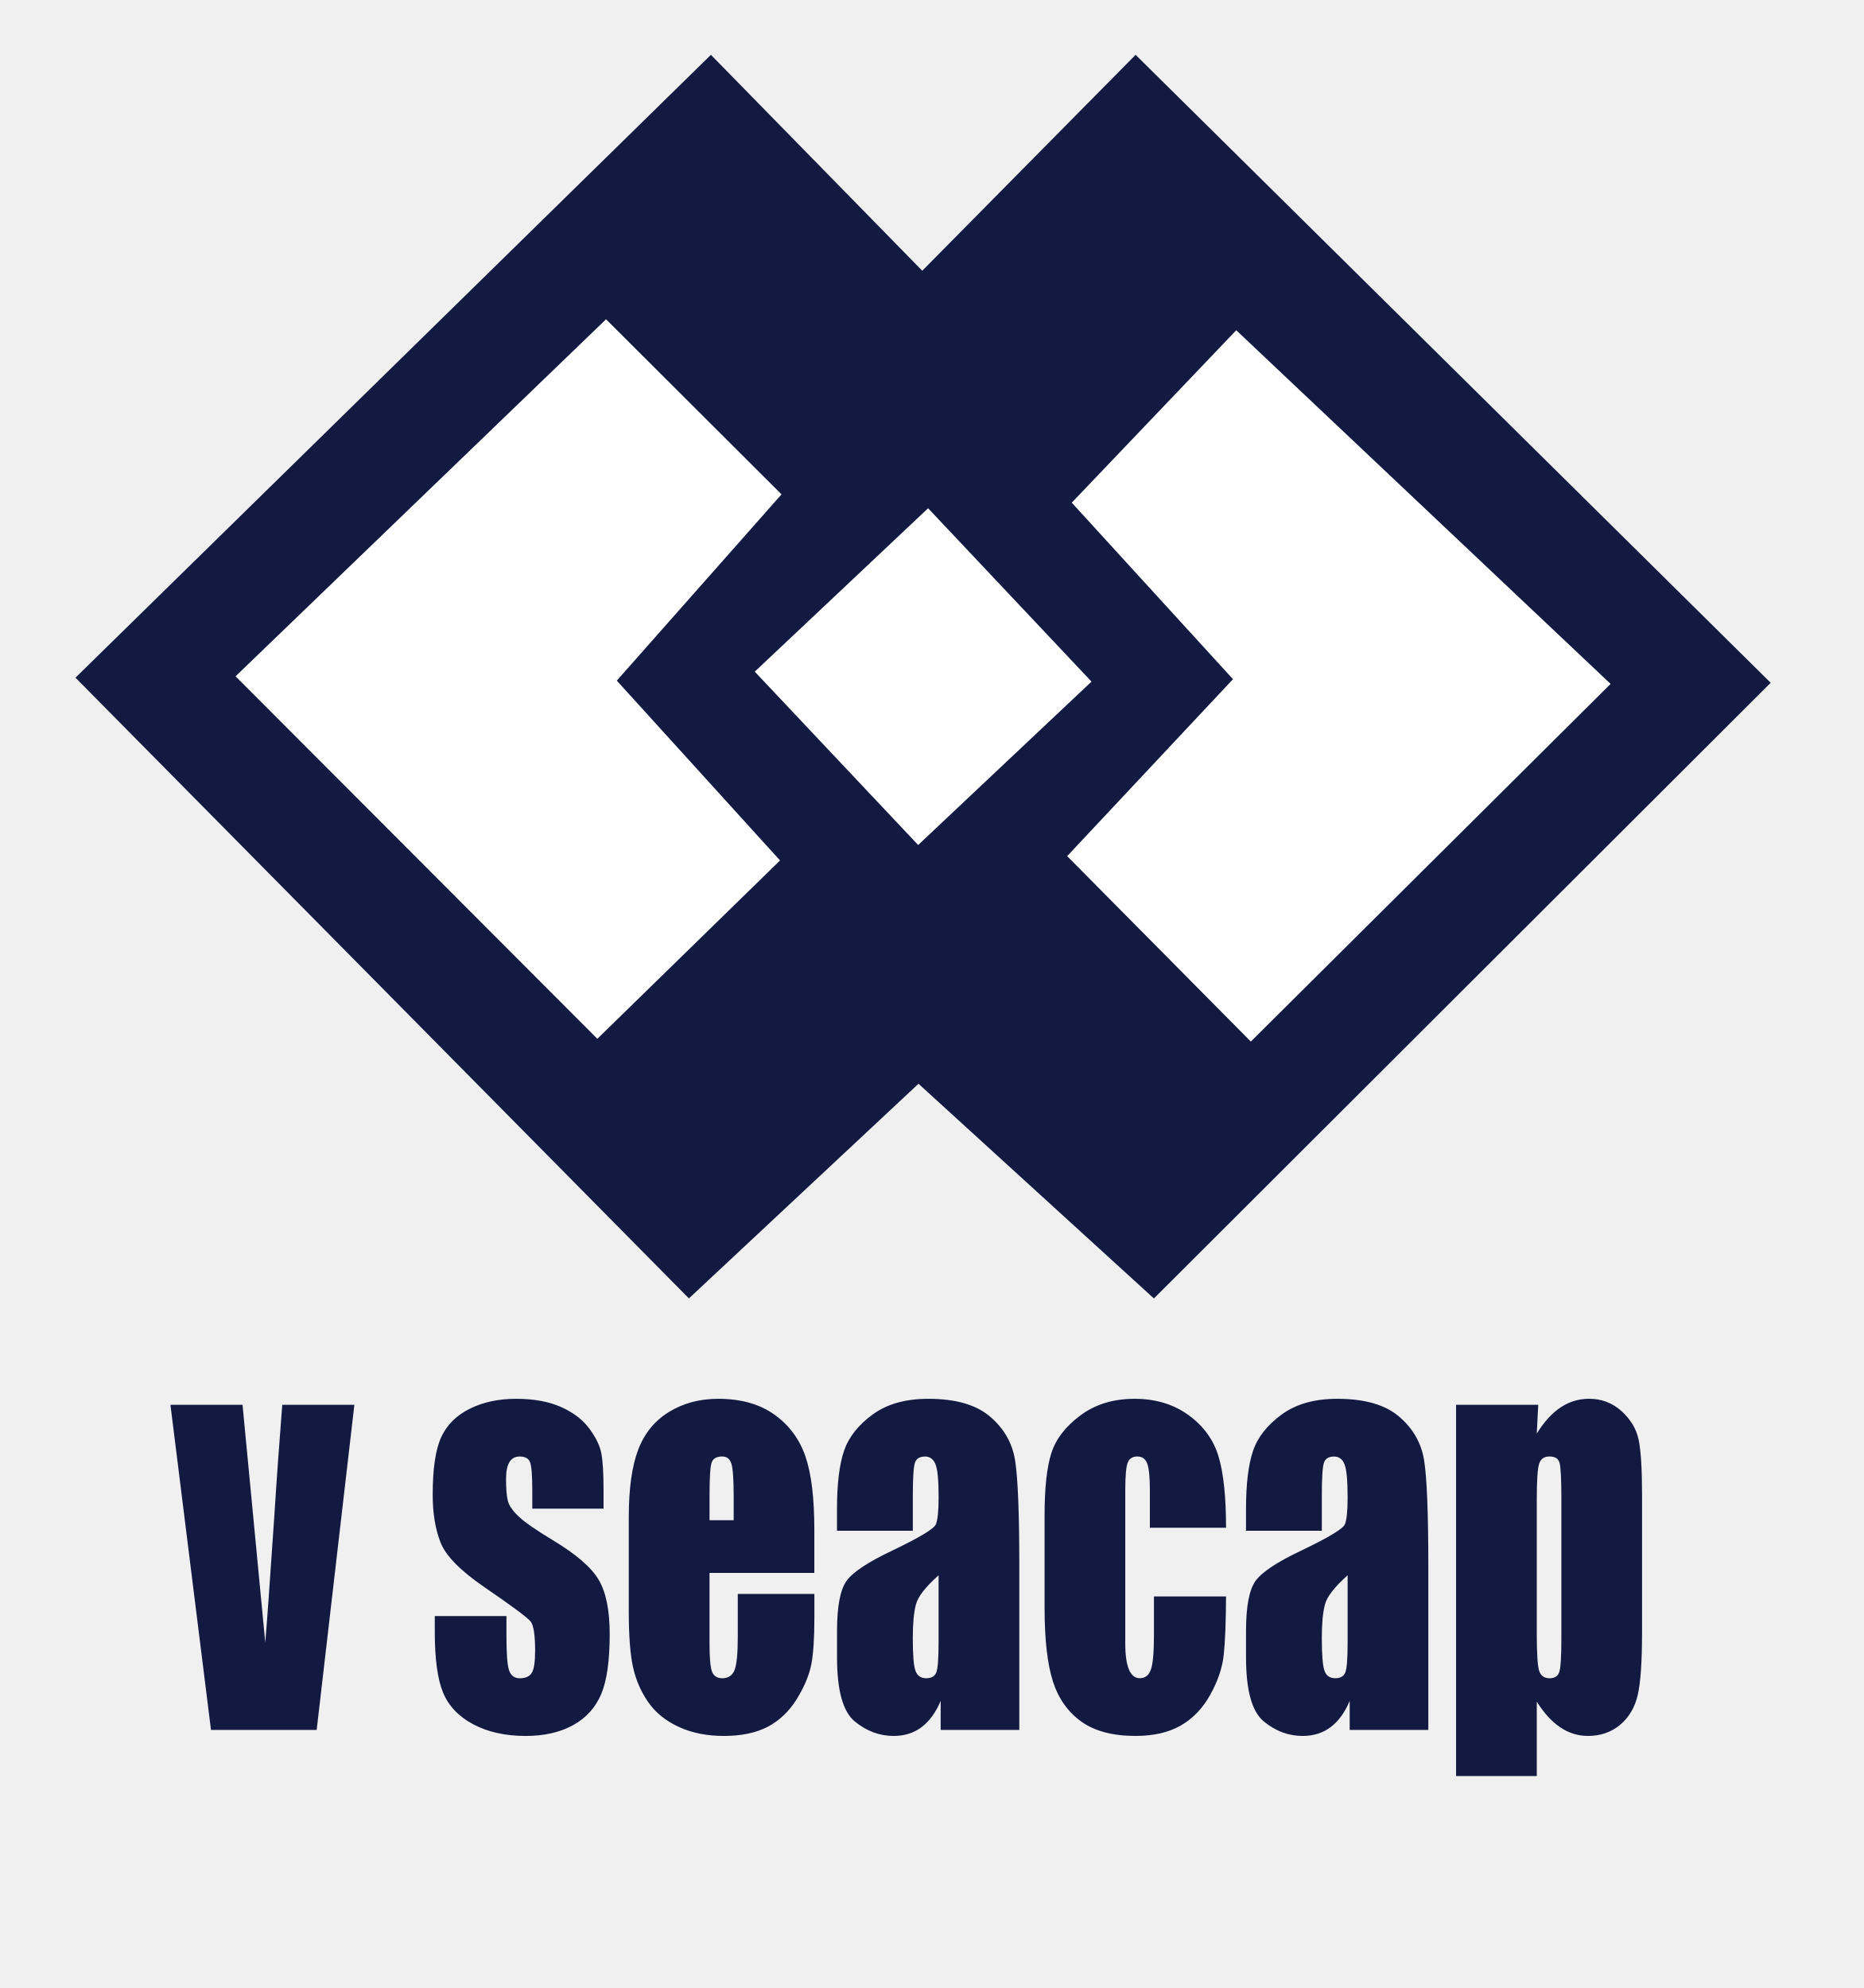
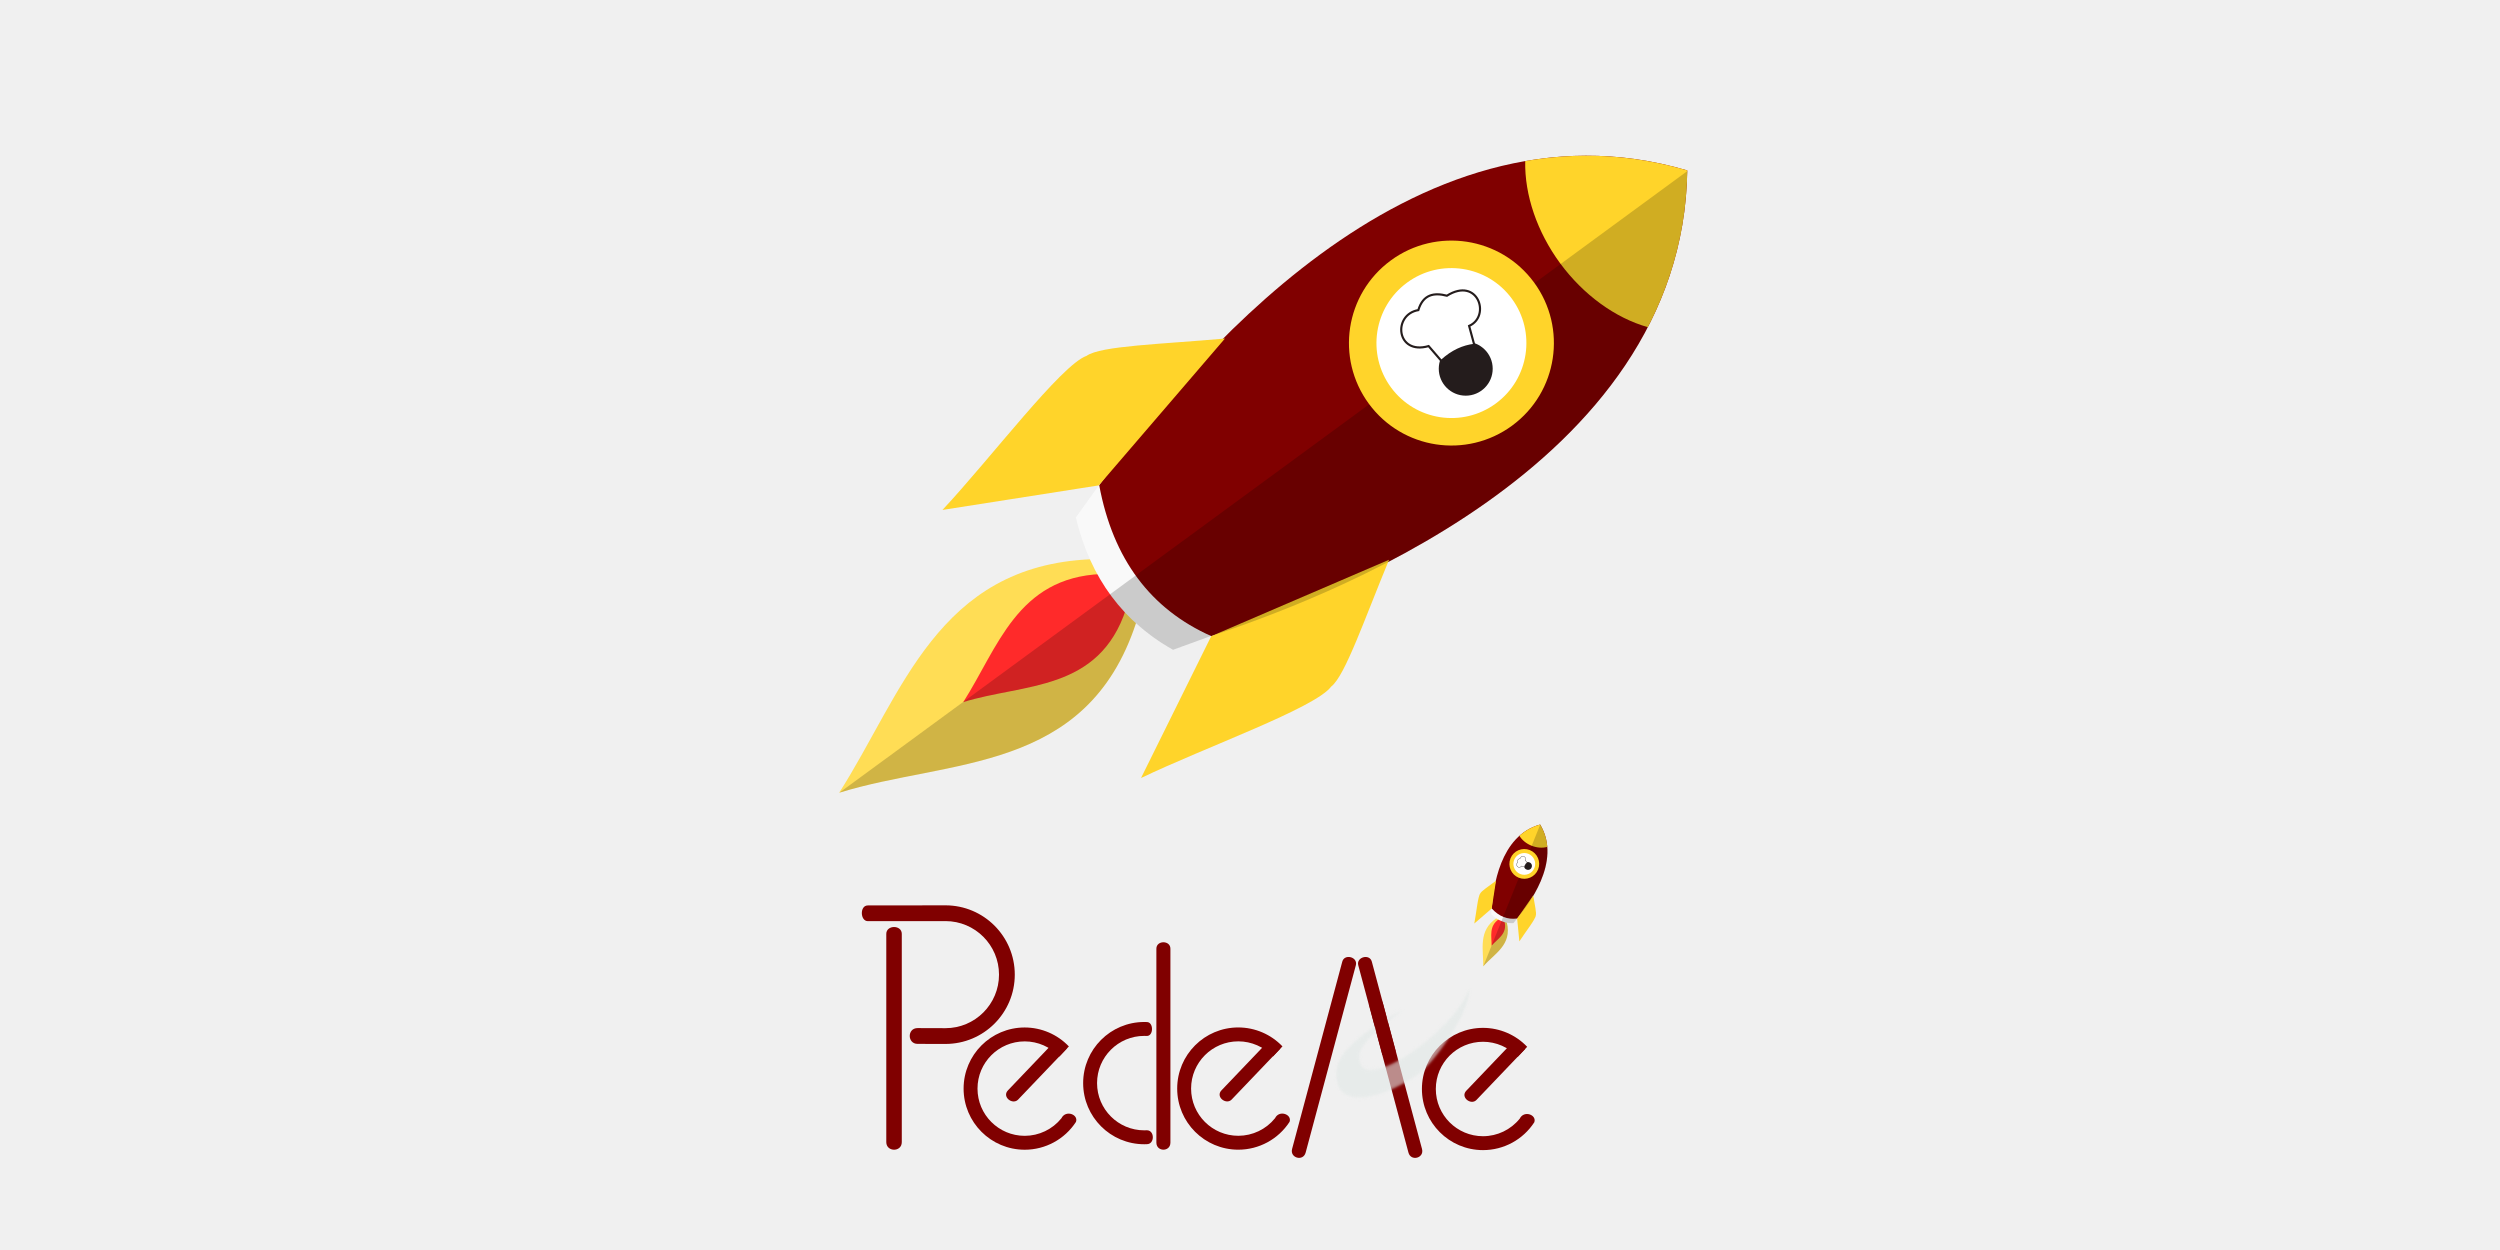
- <svg xmlns="http://www.w3.org/2000/svg" width="300" height="320" version="1.1" viewBox="0 0 79.375 84.667">
-   <g transform="translate(0 -212.33)">
-     <g id="engep" transform="matrix(.43149 0 0 .43149 -128.85 63.108)" stroke-width=".654">
-       <g transform="matrix(.85995 0 0 .85995 1357.4 1568.5)" stroke-width=".654">
-         <g transform="matrix(.33448 0 0 .33448 -886.43 -1428.5)">
-           <g id="seacap" transform="matrix(7.6076 0 0 7.6078 -4393.8 -2837.4)" fill-rule="evenodd" stroke-width=".342">
-             <path d="m458.04 438.96-1.7 14.663h-4.767l-1.829-14.663h3.252l1.025 10.718c0.071-0.796 0.206-2.719 0.413-5.766 0.108-1.701 0.228-3.353 0.354-4.952zm11.24 4.684h-3.215v-0.796c0-0.679-0.031-1.105-0.096-1.286-0.062-0.181-0.222-0.271-0.474-0.271-0.204 0-0.357 0.083-0.459 0.249-0.102 0.166-0.154 0.415-0.154 0.747 0 0.449 0.024 0.781 0.077 0.988 0.049 0.211 0.203 0.441 0.459 0.69 0.253 0.253 0.776 0.619 1.568 1.098 1.056 0.633 1.746 1.23 2.075 1.791 0.329 0.558 0.496 1.373 0.496 2.44 0 1.195-0.126 2.097-0.379 2.704-0.253 0.607-0.675 1.079-1.266 1.407-0.595 0.328-1.306 0.49-2.143 0.49-0.924 0-1.718-0.178-2.374-0.528-0.659-0.355-1.112-0.833-1.358-1.437-0.246-0.603-0.37-1.516-0.37-2.738v-0.705h3.233v0.924c0 0.784 0.04 1.293 0.12 1.531 0.083 0.234 0.243 0.351 0.48 0.351 0.259 0 0.438-0.08 0.539-0.238 0.102-0.158 0.154-0.494 0.154-1 0-0.701-0.065-1.139-0.197-1.316-0.139-0.178-0.844-0.702-2.116-1.573-1.069-0.735-1.722-1.403-1.956-2.006-0.234-0.6-0.351-1.313-0.351-2.138 0-1.173 0.127-2.037 0.379-2.591 0.253-0.558 0.681-0.988 1.285-1.29 0.603-0.302 1.306-0.453 2.103-0.453 0.795 0 1.469 0.125 2.023 0.37 0.557 0.249 0.982 0.573 1.281 0.981 0.296 0.403 0.478 0.78 0.539 1.127 0.064 0.347 0.096 0.89 0.096 1.626v0.852zm9.509 2.896h-4.73v3.179c0 0.664 0.04 1.094 0.117 1.286 0.08 0.192 0.231 0.287 0.456 0.287 0.28 0 0.468-0.129 0.561-0.381 0.095-0.256 0.141-0.751 0.141-1.482v-1.939h3.455v1.087c0 0.909-0.046 1.607-0.139 2.093-0.096 0.487-0.314 1.007-0.656 1.562-0.342 0.554-0.779 0.969-1.306 1.248-0.527 0.275-1.186 0.415-1.98 0.415-0.77 0-1.45-0.136-2.042-0.411-0.588-0.271-1.047-0.644-1.376-1.12-0.329-0.475-0.554-0.999-0.681-1.573-0.126-0.569-0.191-1.399-0.191-2.493v-4.281c0-1.282 0.142-2.293 0.425-3.036 0.283-0.739 0.746-1.308 1.389-1.701 0.647-0.396 1.386-0.592 2.223-0.592 1.022 0 1.866 0.238 2.531 0.713 0.665 0.475 1.133 1.105 1.401 1.89 0.268 0.781 0.4 1.886 0.4 3.307v1.942zm-3.64-2.376v-1.071c0-0.762-0.034-1.249-0.101-1.471-0.068-0.222-0.206-0.332-0.416-0.332-0.259 0-0.419 0.094-0.48 0.283-0.062 0.188-0.092 0.694-0.092 1.52v1.071h1.09zm8.078 0.475h-3.418v-0.984c0-1.135 0.108-2.01 0.32-2.629 0.212-0.615 0.643-1.158 1.287-1.629 0.644-0.471 1.478-0.709 2.51-0.709 1.232 0 2.162 0.268 2.787 0.803 0.626 0.532 1.001 1.188 1.128 1.965 0.126 0.777 0.191 2.38 0.191 4.805v7.362h-3.547v-1.308c-0.222 0.528-0.512 0.92-0.862 1.184-0.351 0.264-0.77 0.396-1.259 0.396-0.638 0-1.223-0.219-1.756-0.656-0.532-0.442-0.797-1.399-0.797-2.881v-1.207c0-1.097 0.142-1.844 0.425-2.244 0.283-0.4 0.985-0.864 2.106-1.392 1.198-0.577 1.839-0.962 1.925-1.161 0.083-0.2 0.126-0.604 0.126-1.218 0-0.766-0.046-1.264-0.142-1.497-0.092-0.23-0.249-0.347-0.468-0.347-0.25 0-0.404 0.098-0.462 0.294-0.062 0.192-0.092 0.701-0.092 1.52v1.535zm1.164 2.01c-0.588 0.524-0.93 0.962-1.022 1.316-0.096 0.354-0.141 0.86-0.141 1.524 0 0.762 0.04 1.248 0.123 1.471 0.08 0.223 0.243 0.332 0.486 0.332 0.231 0 0.379-0.087 0.45-0.26 0.071-0.174 0.104-0.626 0.104-1.365v-3.017zm12.967-2.146h-3.437v-1.697c0-0.588-0.04-0.988-0.12-1.199-0.08-0.211-0.228-0.317-0.444-0.317-0.215 0-0.361 0.09-0.434 0.275-0.074 0.185-0.111 0.596-0.111 1.237v6.92c0 0.524 0.055 0.916 0.166 1.177 0.108 0.26 0.271 0.392 0.487 0.392 0.249 0 0.418-0.136 0.508-0.408 0.089-0.271 0.132-0.784 0.132-1.542v-1.738h3.252c-6e-3 1.169-0.04 2.048-0.104 2.632-0.062 0.585-0.265 1.185-0.607 1.799-0.339 0.614-0.785 1.079-1.333 1.392-0.548 0.313-1.226 0.468-2.036 0.468-1.029 0-1.848-0.215-2.451-0.649-0.6-0.43-1.028-1.034-1.278-1.81-0.249-0.781-0.376-1.882-0.376-3.315v-4.167c0-1.248 0.102-2.187 0.308-2.821 0.203-0.633 0.641-1.199 1.312-1.697 0.668-0.498 1.481-0.747 2.442-0.747 0.951 0 1.765 0.249 2.442 0.743 0.675 0.494 1.124 1.116 1.346 1.871 0.225 0.754 0.335 1.822 0.335 3.202zm4.318 0.136h-3.418v-0.984c0-1.135 0.108-2.01 0.32-2.629 0.212-0.615 0.644-1.158 1.288-1.629 0.643-0.471 1.478-0.709 2.51-0.709 1.232 0 2.162 0.268 2.787 0.803 0.625 0.532 1.001 1.188 1.127 1.965 0.126 0.777 0.191 2.38 0.191 4.805v7.362h-3.547v-1.308c-0.222 0.528-0.511 0.92-0.862 1.184-0.351 0.264-0.77 0.396-1.26 0.396-0.638 0-1.223-0.219-1.755-0.656-0.532-0.441-0.798-1.399-0.798-2.881v-1.207c0-1.097 0.142-1.844 0.425-2.244 0.283-0.4 0.985-0.864 2.106-1.392 1.198-0.577 1.839-0.962 1.925-1.161 0.083-0.2 0.126-0.604 0.126-1.218 0-0.766-0.046-1.264-0.142-1.497-0.092-0.23-0.249-0.347-0.468-0.347-0.249 0-0.403 0.098-0.462 0.294-0.062 0.192-0.092 0.701-0.092 1.52v1.535zm1.164 2.01c-0.588 0.524-0.93 0.962-1.022 1.316-0.095 0.354-0.141 0.86-0.141 1.524 0 0.762 0.04 1.248 0.123 1.471 0.08 0.223 0.243 0.332 0.486 0.332 0.231 0 0.379-0.087 0.45-0.26 0.071-0.174 0.105-0.626 0.105-1.365v-3.017zm8.598-7.69-0.065 1.297c0.327-0.528 0.684-0.92 1.075-1.18 0.391-0.26 0.819-0.389 1.281-0.389 0.566 0 1.056 0.185 1.468 0.558 0.41 0.373 0.668 0.803 0.77 1.29 0.102 0.487 0.154 1.313 0.154 2.478v6.182c0 1.335-0.064 2.281-0.193 2.847-0.129 0.562-0.395 1.015-0.795 1.35-0.401 0.335-0.884 0.502-1.45 0.502-0.45 0-0.869-0.128-1.254-0.389-0.385-0.26-0.736-0.645-1.056-1.157v3.356h-3.64v-16.745h3.705zm1.044 4.265c0-0.909-0.028-1.456-0.083-1.648-0.052-0.192-0.203-0.286-0.453-0.286-0.243 0-0.397 0.109-0.468 0.332-0.071 0.219-0.105 0.754-0.105 1.603v6.08c0 0.883 0.037 1.437 0.108 1.656 0.074 0.223 0.231 0.332 0.474 0.332 0.237 0 0.382-0.102 0.44-0.306 0.059-0.2 0.086-0.694 0.086-1.475v-6.287z" fill="#131a42" />
-             <path d="m473.13 434.16-27.669-27.998 28.661-28.094 9.533 9.739 9.623-9.739 28.645 28.324-27.82 27.77-10.618-9.684z" fill="#131a42" />
-             <g fill="#fff">
-               <path d="m469 422.45-16.318-16.35 16.711-16.104 7.914 7.897-7.43 8.402 7.363 8.111z" />
-               <path d="m497.67 406.23-7.272-7.962 7.419-7.777 16.885 15.952-16.227 16.132-8.284-8.364z" />
-               <path d="m476.1 405.89 7.819-7.37 7.37 7.819-7.819 7.37z" />
-             </g>
+ <svg xmlns="http://www.w3.org/2000/svg" width="200" height="100" version="1.1" viewBox="0 0 52.917 26.458" id="svg22">
+   <defs id="defs26">
+     <filter style="color-interpolation-filters:sRGB" id="filter4403" x="-0.026" y="-0.039" width="1.052" height="1.078">
+       <feGaussianBlur stdDeviation="1.31" id="feGaussianBlur2" />
+     </filter>
+   </defs>
+   <g transform="matrix(0.2827431,0,0,0.2827431,14.57109,-58.10343)" id="g102">
+     <g style="stroke-width:0.597" transform="matrix(0.47275,0,0,0.47275,-6.7144,37.349)" id="g100">
+       <g style="stroke-width:0.597" id="pedeae">
+         <g style="fill-rule:evenodd" id="g15">
+           <path style="fill:#ffdd55" d="m 77.994,444.24 c -24.367,1.042 -29.907,21.294 -39.918,36.983 17.473,-5.419 39.203,-2.992 47.032,-26.95 z" id="path7" />
+           <path style="fill:#ff2a2a" d="m 79.623,446.58 c -13.366,0.572 -16.404,11.68 -21.896,20.286 9.584,-2.973 21.504,-1.641 25.798,-14.783 z" id="path9" />
+           <path style="fill:#f9f9f9" d="m 81.422,432.28 -2.224,0.262 -3.64,5.089 c 2.333,9.754 7.614,16.587 15.388,20.951 l 5.979,-2.171 0.133,-2.84 z" id="path11" />
+           <path style="fill:#800000" d="m 172.38,382.67 c -0.649,47.563 -59.44,68.375 -75.382,73.742 -9.558,-4.258 -15.555,-12.141 -17.741,-23.903 13.21,-18.067 49.198,-62.842 93.124,-49.839 z" id="path13" />
+         </g>
+         <g style="fill:#ffd42a" id="g23">
+           <path d="m 172.38,382.67 c -8.923,-2.641 -17.519,-2.898 -25.663,-1.479 a 22.623,16.67 53.703 0 0 5.526,16.177 22.623,16.67 53.703 0 0 13.891,10.124 c 3.789,-7.316 6.12,-15.561 6.246,-24.822 z" id="path17" />
+           <path style="fill-rule:evenodd" d="m 125.16,444.32 c -3.88,9.348 -6.981,18.436 -9.173,20.09 -2.53,3.402 -20.073,9.65 -30.109,14.476 l 11.118,-22.464 z" id="path19" />
+           <path style="fill-rule:evenodd" d="m 99.171,409.29 c -10.081,0.906 -19.68,1.146 -21.914,2.744 -4.003,1.397 -15.213,16.266 -22.82,24.4 l 24.762,-3.889 z" id="path21" />
+         </g>
+         <path style="opacity:0.185;fill-rule:evenodd" d="M 172.38,382.78 38.12,481.207 c 17.441,-5.396 39.107,-3.008 46.958,-26.84 1.762,1.599 3.718,3.006 5.873,4.215 l 5.978,-2.172 v -0.036 c 0.023,0.01 0.046,0.022 0.071,0.032 15.929,-5.362 74.636,-26.147 75.379,-73.628 z" id="path25" />
+         <g style="stroke-width:0.597" transform="matrix(0.48872,0,0,0.48872,-89.888,278.46)" id="g33">
+           <circle style="fill:#ffffff;stroke:#ffd42a;stroke-width:8.912" transform="rotate(53.703)" cx="489.38" cy="-211.58" r="28.747" id="circle27" />
+           <circle style="fill:#241c1c" cx="464.86" cy="277.48" r="8.738" id="circle29" />
+           <path style="fill:#ffffff;fill-rule:evenodd;stroke:#241c1c;stroke-width:0.694px" d="m 449.5,258.49 c 1.564,-5.109 5.045,-5.745 9.261,-4.664 10.094,-6.318 14.296,6.659 7.196,9.794 l 1.666,6.13 c -3.554,0.432 -7.107,1.926 -10.661,5.197 l -4.131,-4.797 c -10.514,3.036 -11.751,-10.208 -3.331,-11.66 z" id="path31" />
+         </g>
+         <g style="fill:#800000" id="g53">
+           <path d="m 45.54,503.57 c 0,-1.445 2.455,-1.458 2.455,0 v 32.972 c 0,1.62 -2.455,1.592 -2.455,0 z m 9.373,-4.522 c -0.095,0.003 -12.198,0.008 -12.293,0.014 -1.321,0 -1.217,2.492 0,2.492 0.095,-0.005 12.198,-0.008 12.293,-0.01 4.683,-2e-5 8.479,3.796 8.478,8.478 -8.4e-5,4.682 -3.796,8.478 -8.478,8.478 -0.095,-0.003 -4.321,-0.008 -4.416,-0.014 -1.675,0 -1.637,2.501 0,2.501 0.095,0.004 4.321,0.008 4.416,0.01 6.061,4e-5 10.975,-4.913 10.975,-10.975 3.9e-5,-6.061 -4.914,-10.975 -10.975,-10.975 z" id="path35" />
+           <g style="stroke-width:0.597" transform="matrix(0.11545,0,0,0.11545,-41.468,537.79)" id="g41">
+             <path d="m 943.53,-168.04 c -46.304,4.6e-4 -83.841,37.537 -83.842,83.842 4.6e-4,46.304 37.537,83.841 83.842,83.842 28.382,-0.009 54.833,-14.376 70.291,-38.18 3.69,-10.209 -14.117,-16.897 -19.928,-5.019 -12.28,15.239 -30.792,24.108 -50.363,24.129 -35.772,2e-4 -64.772,-28.999 -64.771,-64.771 8.8e-4,-35.772 29,-64.77 64.771,-64.77 18.037,0.022 35.248,7.564 47.49,20.811 4.445,-4.812 8.981,-9.669 13.053,-13.898 -15.79,-16.56 -37.662,-25.947 -60.543,-25.984 z" id="path37" />
+             <path d="m 920.69,-81.979 66.978,-70.128 13.606,12.995 -66.978,70.128 c -7.541,7.541 -22.57,-4.03 -13.606,-12.995 z" id="path39" />
          </g>
+           <g style="stroke-width:0.597" transform="matrix(0.11545,0,0,0.11545,-41.468,538.6)" id="g47">
+             <path d="m 1236.5,-175.11 c -46.304,4.6e-4 -83.841,37.537 -83.842,83.842 4e-4,46.304 37.537,83.841 83.842,83.842 28.382,-0.009 54.833,-14.376 70.291,-38.18 3.69,-10.209 -14.117,-16.897 -19.928,-5.019 -12.28,15.239 -30.792,24.108 -50.363,24.129 -35.772,2e-4 -64.772,-28.999 -64.772,-64.771 9e-4,-35.772 29,-64.77 64.772,-64.77 18.037,0.022 35.248,7.564 47.49,20.811 4.445,-4.812 8.981,-9.669 13.053,-13.898 -15.79,-16.56 -37.662,-25.947 -60.543,-25.984 z" id="path43" />
+             <path d="m 1213.6,-89.05 66.978,-70.128 13.606,12.995 -66.979,70.128 c -7.541,7.541 -22.57,-4.03 -13.606,-12.995 z" id="path45" />
+           </g>
+           <path d="m 88.31,505.91 c 0,-1.346 2.223,-1.358 2.223,0 v 30.71 c 0,1.509 -2.223,1.483 -2.223,0 z" id="path49" />
+           <path d="m 86.395,517.52 c -5.346,5e-5 -9.68,4.334 -9.68,9.68 5e-5,5.346 4.334,9.68 9.68,9.68 0.136,-4e-5 0.272,-0.004 0.407,-0.01 1.271,0 1.255,-2.204 0,-2.204 -0.135,0.008 -0.271,0.011 -0.407,0.011 -4.13,2e-5 -7.478,-3.348 -7.478,-7.478 9e-5,-4.13 3.348,-7.478 7.478,-7.478 0.136,1.2e-4 0.272,0.004 0.407,0.012 1.09,0 1.087,-2.204 0,-2.204 -0.135,-0.006 -0.271,-0.01 -0.407,-0.01 z" id="path51" />
        </g>
      </g>
+       <g style="fill:#800000" id="g62">
+         <path d="m 117.75,507.96 c 0.348,-1.3 2.499,-0.736 2.147,0.575 l -7.948,29.664 c -0.39,1.457 -2.531,0.857 -2.147,-0.575 z" id="path56" />
+         <path d="m 140.04,518.45 c -5.346,4e-5 -9.68,4.334 -9.68,9.68 6e-5,5.346 4.334,9.68 9.68,9.68 3.277,-9.8e-4 6.331,-1.66 8.115,-4.408 0.426,-1.179 -1.63,-1.951 -2.301,-0.58 -1.418,1.759 -3.555,2.783 -5.815,2.786 -4.13,2e-5 -7.478,-3.348 -7.478,-7.478 1e-4,-4.13 3.348,-7.478 7.478,-7.478 2.083,0.004 4.07,0.873 5.483,2.403 0.513,-0.556 1.037,-1.116 1.507,-1.605 -1.823,-1.912 -4.348,-2.996 -6.99,-3 z" id="path58" />
+         <path d="m 137.41,528.38 7.733,-8.097 1.571,1.5 -7.733,8.097 c -0.871,0.871 -2.606,-0.465 -1.571,-1.5 z" id="path60" />
+       </g>
+       <g style="stroke-width:0.597" transform="matrix(0.060293,-0.037486,0.037486,0.060293,159.26,391.48)" id="g92">
+         <g style="fill-rule:evenodd" id="g72">
+           <path style="fill:#ffdd55" d="m -1019.7,1183.9 c -49.859,2.133 -61.193,43.57 -81.677,75.672 35.751,-11.088 80.216,-6.122 96.235,-55.144 z" id="path64" />
+           <path style="fill:#ff2a2a" d="m -1016.4,1188.7 c -27.349,1.17 -33.566,23.899 -44.801,41.508 19.61,-6.082 44,-3.358 52.787,-30.248 z" id="path66" />
+           <path style="fill:#f9f9f9" d="m -1012.7,1159.4 -4.549,0.536 -7.448,10.413 c 4.773,19.957 15.579,33.939 31.486,42.868 l 12.233,-4.443 0.273,-5.812 z" id="path68" />
+           <path style="fill:#800000" d="m -826.6,1057.9 c -1.328,97.32 -121.62,139.9 -154.24,150.89 -19.557,-8.713 -31.828,-24.842 -36.301,-48.909 27.03,-36.968 100.67,-128.58 190.54,-101.98 z" id="path70" />
+         </g>
+         <g style="fill:#ffd42a" id="g80">
+           <path d="m -826.6,1057.9 c -18.258,-5.405 -35.846,-5.93 -52.509,-3.027 a 46.29,34.108 53.703 0 0 11.306,33.101 46.29,34.108 53.703 0 0 28.423,20.714 c 7.753,-14.969 12.522,-31.841 12.78,-50.788 z" id="path74" />
+           <path style="fill-rule:evenodd" d="m -923.21,1184.1 c -7.94,19.127 -14.284,37.722 -18.77,41.106 -5.177,6.96 -41.071,19.746 -61.607,29.619 l 22.749,-45.965 z" id="path76" />
+           <path style="fill-rule:evenodd" d="m -976.39,1112.4 c -20.627,1.854 -40.267,2.346 -44.839,5.614 -8.19,2.858 -31.128,33.284 -46.692,49.925 l 50.666,-7.957 z" id="path78" />
+         </g>
+         <path style="opacity:0.185;fill-rule:evenodd" d="m -826.6,1058.2 -274.72,201.4 c 35.687,-11.04 80.018,-6.154 96.082,-54.918 3.606,3.271 7.608,6.15 12.018,8.625 l 12.232,-4.443 0.004,-0.074 c 0.049,0.022 0.096,0.045 0.145,0.066 32.593,-10.972 152.72,-53.499 154.24,-150.65 z" id="path82" />
+         <g style="stroke-width:0.597" transform="translate(-1363.2,844.7)" id="g90">
+           <circle style="fill:#ffffff;stroke:#ffd42a;stroke-width:8.912" transform="rotate(53.703)" cx="489.38" cy="-211.58" r="28.747" id="circle84" />
+           <circle style="fill:#241c1c" cx="464.86" cy="277.48" r="8.738" id="circle86" />
+           <path style="fill:#ffffff;fill-rule:evenodd;stroke:#241c1c;stroke-width:0.694px" d="m 449.5,258.49 c 1.564,-5.109 5.045,-5.745 9.261,-4.664 10.094,-6.318 14.296,6.659 7.196,9.794 l 1.666,6.13 c -3.554,0.432 -7.107,1.926 -10.661,5.197 l -4.131,-4.797 c -10.514,3.036 -11.751,-10.208 -3.331,-11.66 z" id="path88" />
+         </g>
+       </g>
+       <path style="fill:#800000" d="m 120.28,508.54 c -0.348,-1.3 1.796,-1.887 2.147,-0.575 l 7.948,29.664 c 0.39,1.457 -1.763,2.008 -2.147,0.575 z" id="path94" />
+       <path style="fill:#e0e7e6;fill-opacity:0.605;filter:url(#filter4403)" transform="matrix(0.17403,0,0,0.21476,286.03,376.26)" d="m -933.9,659.03 c -33.955,18.302 -42.236,30.007 -37.055,44.804 5.181,14.797 36.907,11.957 70.863,-6.345 15.342,-7.43 49.879,-47.117 48.801,-64.679 -4.126,10.985 -20.516,27.132 -41.149,40.536 -27.378,17.771 -53.16,24.965 -57.586,16.067 -4.426,-8.898 -0.866,-15.391 26.512,-33.162 4.023,-2.603 8.108,-5.035 12.165,-7.244 -7.407,2.595 -15.049,5.991 -22.55,10.022 z" id="path96" />
+       <path style="fill:#800000" d="m 124.18,514.57 2.03,7.616 -2.096,0.569 -2.03,-7.616 c -0.295,-1.196 1.746,-1.99 2.096,-0.569 z" id="path98" />
    </g>
  </g>
</svg>
